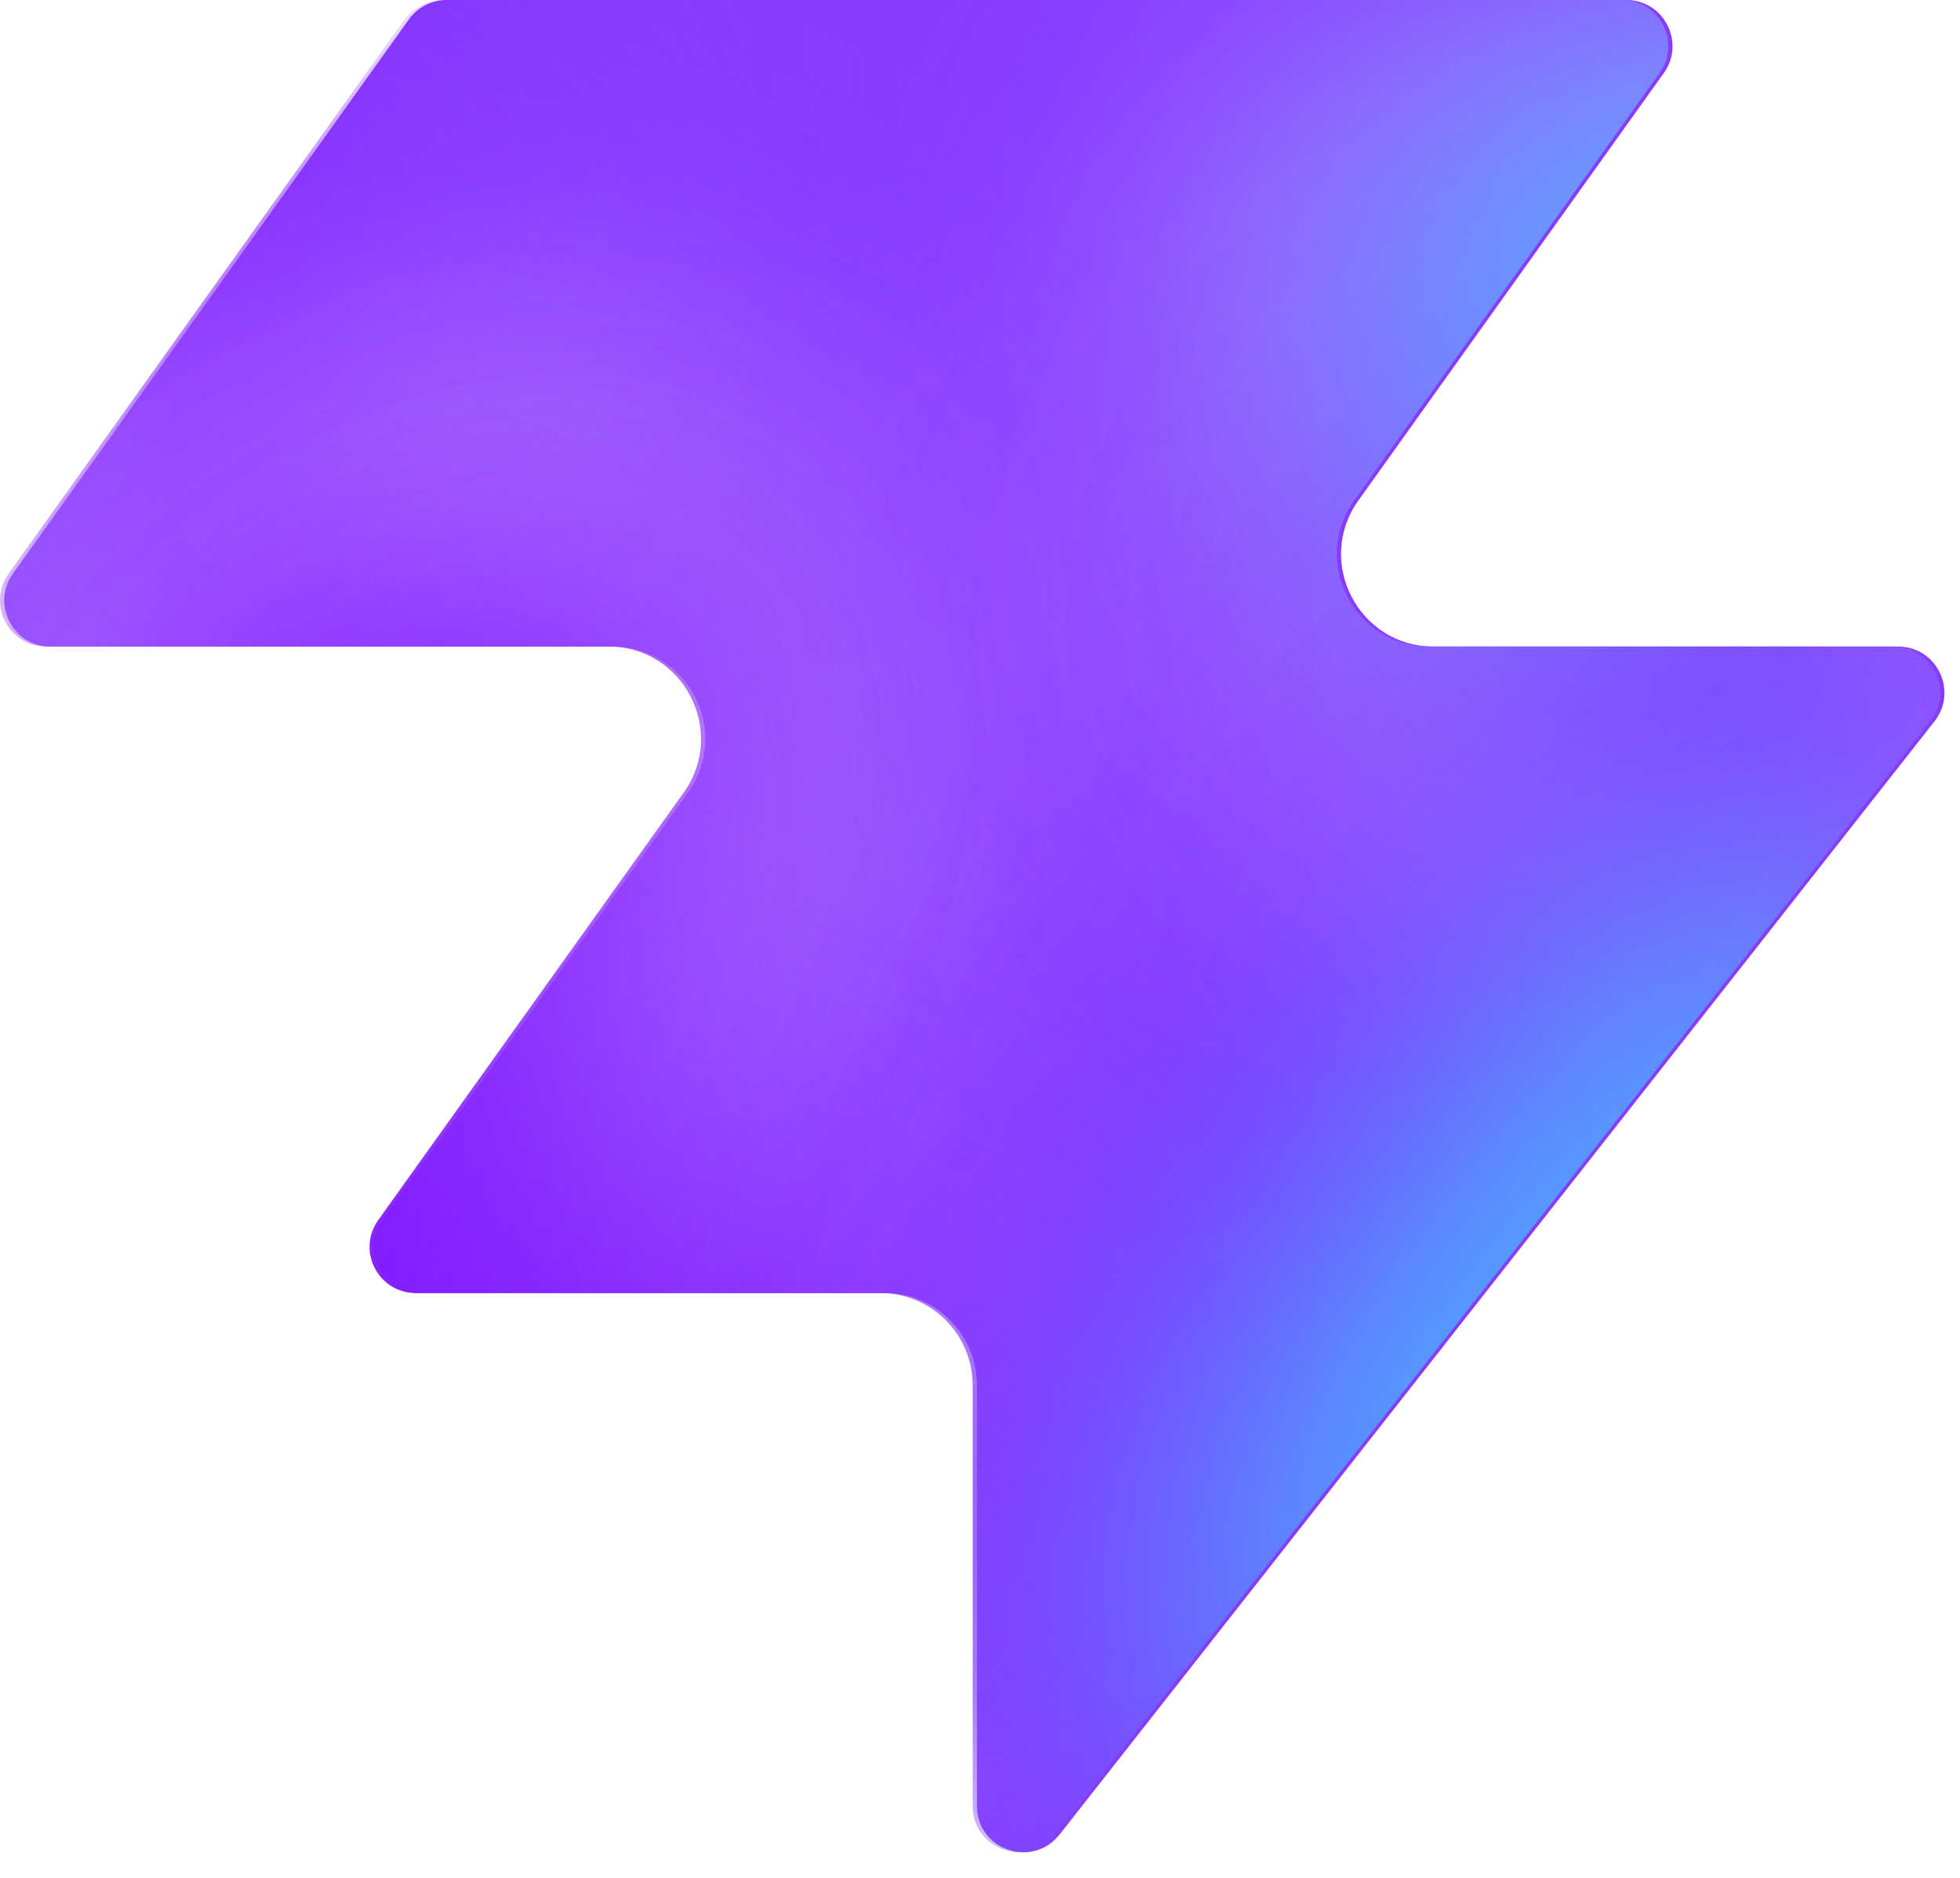
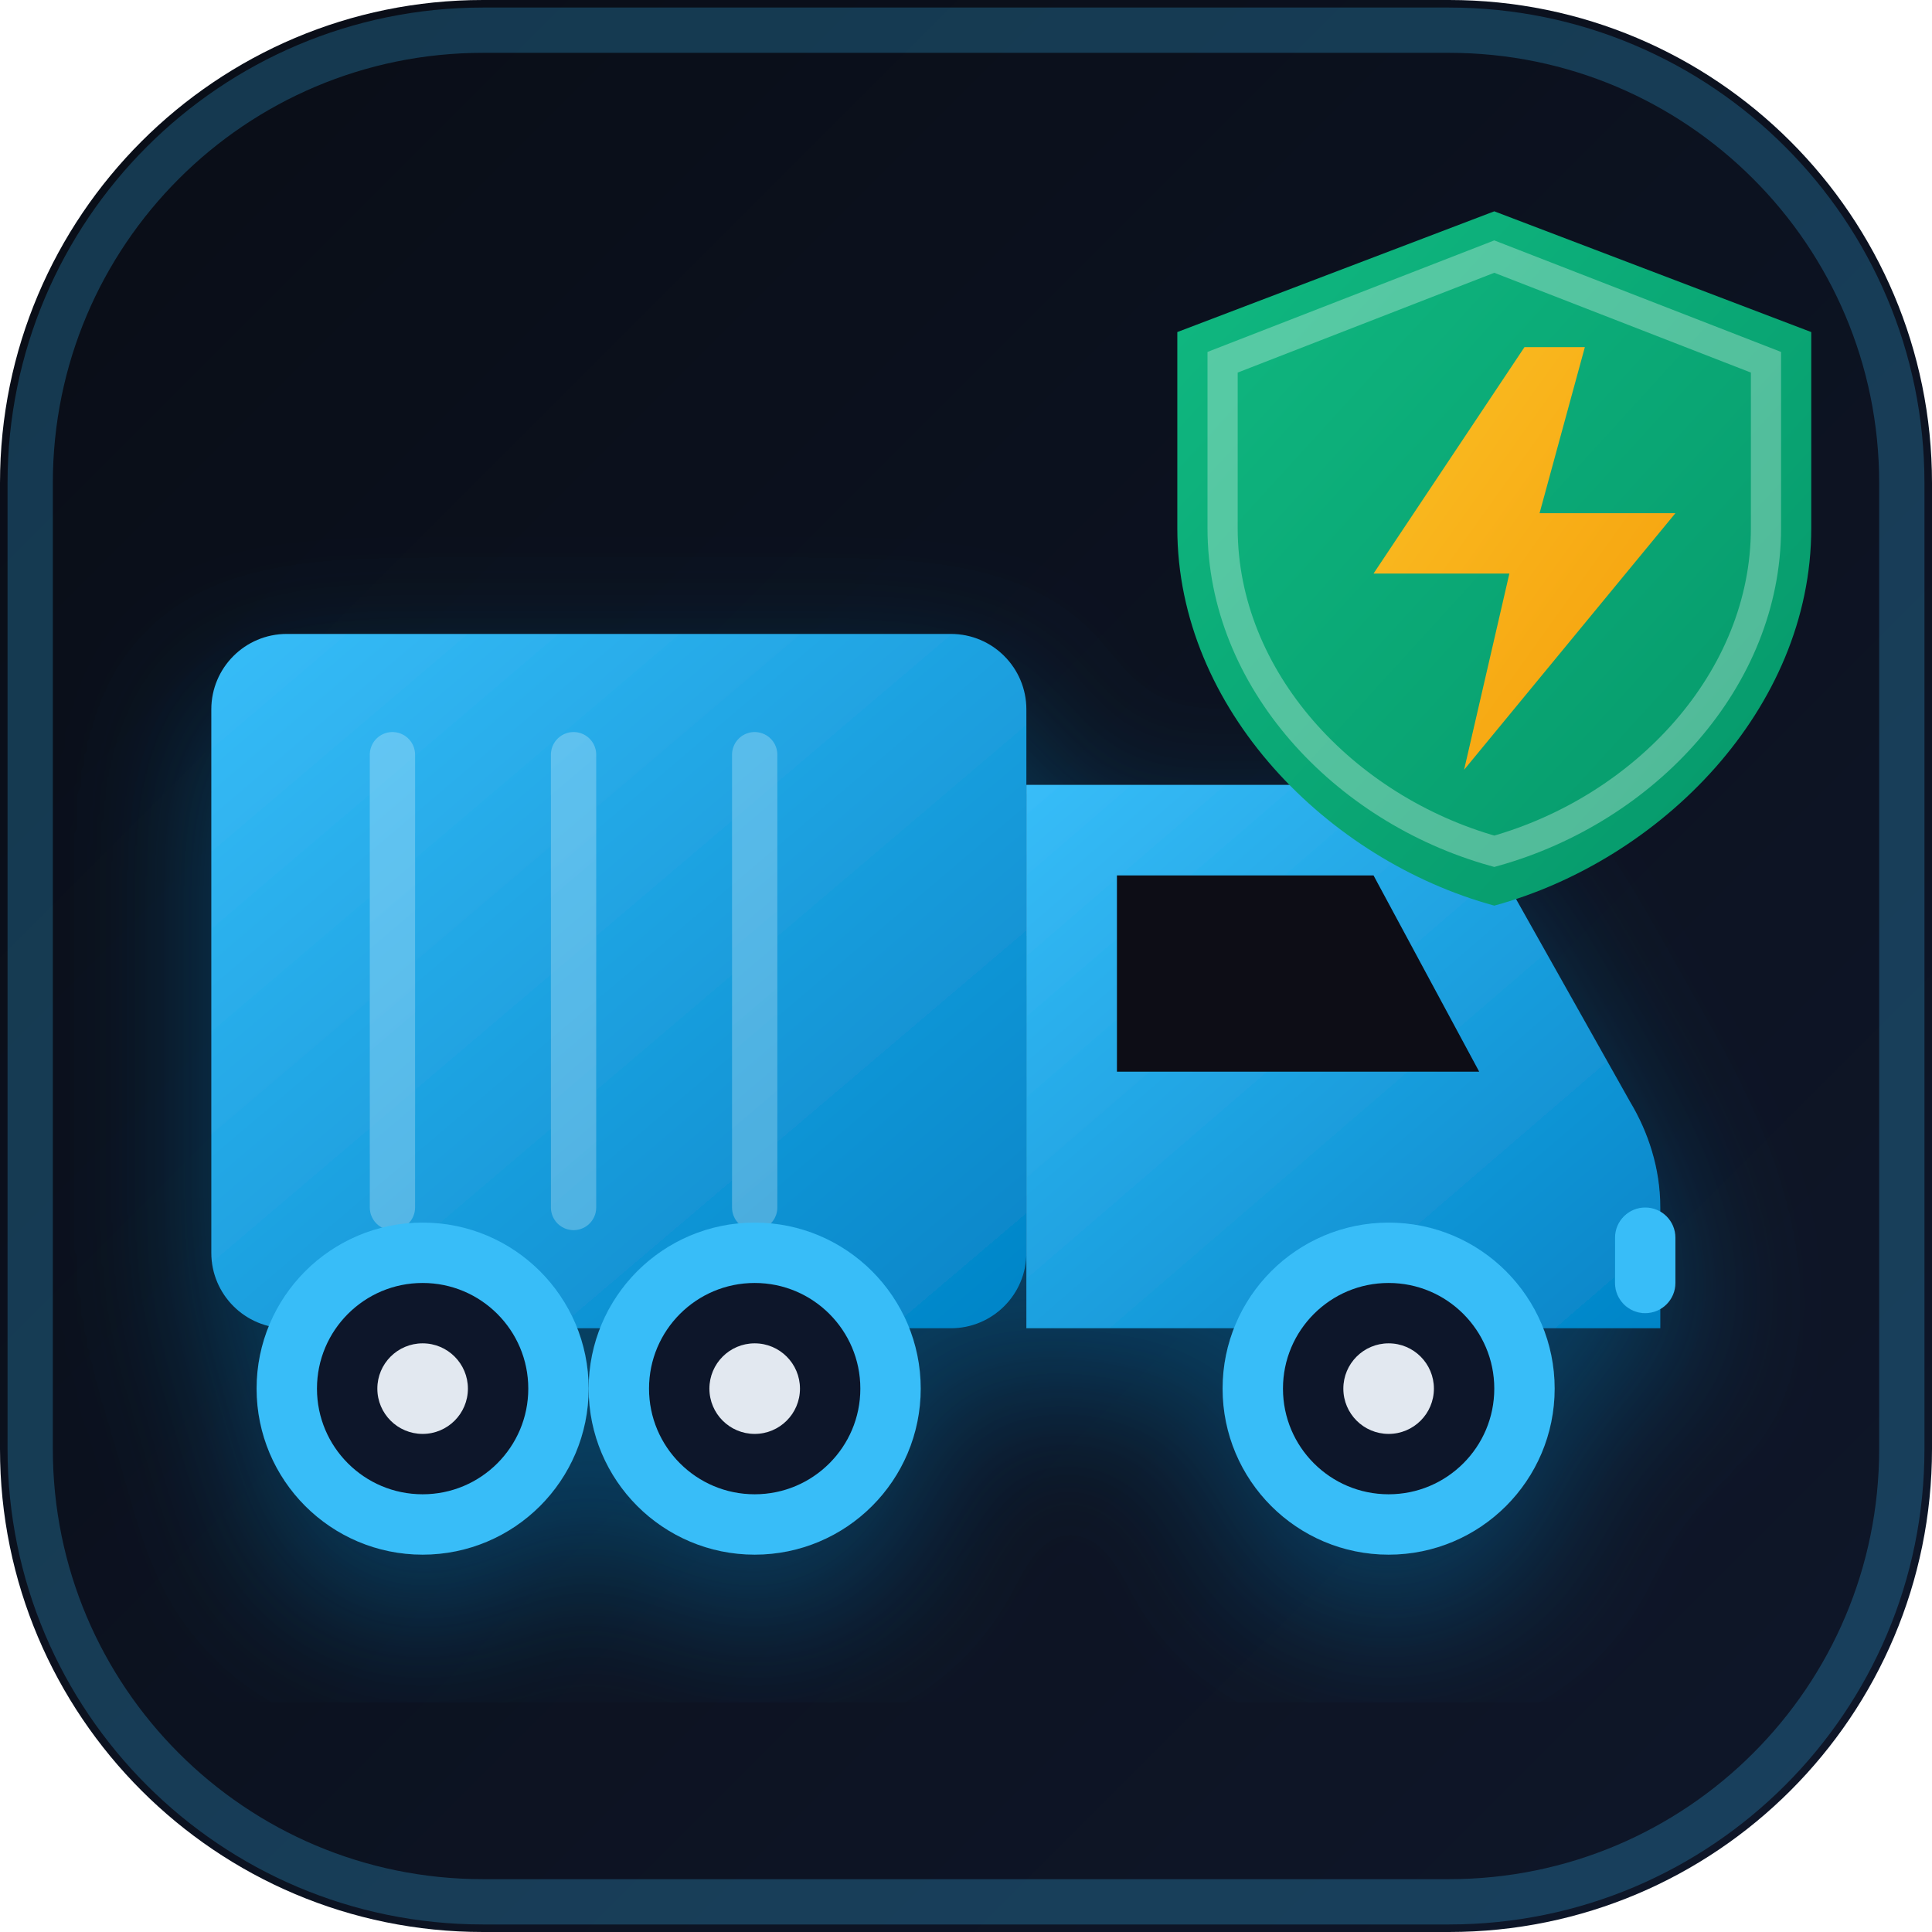
- <svg xmlns="http://www.w3.org/2000/svg" width="48" height="46" fill="none" viewBox="0 0 48 46">
-   <path fill="#863bff" d="M25.946 44.938c-.664.845-2.021.375-2.021-.698V33.937a2.26 2.26 0 0 0-2.262-2.262H10.287c-.92 0-1.456-1.04-.92-1.788l7.48-10.471c1.07-1.497 0-3.578-1.842-3.578H1.237c-.92 0-1.456-1.04-.92-1.788L10.013.474c.214-.297.556-.474.92-.474h28.894c.92 0 1.456 1.04.92 1.788l-7.48 10.471c-1.07 1.498 0 3.579 1.842 3.579h11.377c.943 0 1.473 1.088.89 1.83L25.947 44.94z" style="fill:#863bff;fill:color(display-p3 .525 .23 1);fill-opacity:1" />
-   <mask id="a" width="48" height="46" x="0" y="0" maskUnits="userSpaceOnUse" style="mask-type:alpha">
-     <path fill="#000" d="M25.842 44.938c-.664.844-2.021.375-2.021-.698V33.937a2.26 2.26 0 0 0-2.262-2.262H10.183c-.92 0-1.456-1.04-.92-1.788l7.48-10.471c1.07-1.498 0-3.579-1.842-3.579H1.133c-.92 0-1.456-1.04-.92-1.787L9.91.473c.214-.297.556-.474.92-.474h28.894c.92 0 1.456 1.04.92 1.788l-7.48 10.471c-1.07 1.498 0 3.578 1.842 3.578h11.377c.943 0 1.473 1.088.89 1.832L25.843 44.94z" style="fill:#000;fill-opacity:1" />
-   </mask>
-   <g mask="url(#a)">
-     <g filter="url(#b)">
-       <ellipse cx="5.508" cy="14.704" fill="#ede6ff" rx="5.508" ry="14.704" style="fill:#ede6ff;fill:color(display-p3 .927 .903 1);fill-opacity:1" transform="matrix(.00324 1 1 -.00324 -4.47 31.516)" />
-     </g>
-     <g filter="url(#c)">
-       <ellipse cx="10.399" cy="29.851" fill="#ede6ff" rx="10.399" ry="29.851" style="fill:#ede6ff;fill:color(display-p3 .927 .903 1);fill-opacity:1" transform="matrix(.00324 1 1 -.00324 -39.328 7.883)" />
-     </g>
-     <g filter="url(#d)">
-       <ellipse cx="5.508" cy="30.487" fill="#7e14ff" rx="5.508" ry="30.487" style="fill:#7e14ff;fill:color(display-p3 .492 .077 1);fill-opacity:1" transform="rotate(89.814 -25.913 -14.639)scale(1 -1)" />
-     </g>
-     <g filter="url(#e)">
-       <ellipse cx="5.508" cy="30.599" fill="#7e14ff" rx="5.508" ry="30.599" style="fill:#7e14ff;fill:color(display-p3 .492 .077 1);fill-opacity:1" transform="rotate(89.814 -32.644 -3.334)scale(1 -1)" />
-     </g>
-     <g filter="url(#f)">
-       <ellipse cx="5.508" cy="30.599" fill="#7e14ff" rx="5.508" ry="30.599" style="fill:#7e14ff;fill:color(display-p3 .492 .077 1);fill-opacity:1" transform="matrix(.00324 1 1 -.00324 -34.34 30.47)" />
-     </g>
-     <g filter="url(#g)">
-       <ellipse cx="14.072" cy="22.078" fill="#ede6ff" rx="14.072" ry="22.078" style="fill:#ede6ff;fill:color(display-p3 .927 .903 1);fill-opacity:1" transform="rotate(93.35 24.506 48.493)scale(-1 1)" />
-     </g>
-     <g filter="url(#h)">
-       <ellipse cx="3.47" cy="21.501" fill="#7e14ff" rx="3.47" ry="21.501" style="fill:#7e14ff;fill:color(display-p3 .492 .077 1);fill-opacity:1" transform="rotate(89.009 28.708 47.59)scale(-1 1)" />
-     </g>
-     <g filter="url(#i)">
-       <ellipse cx="3.47" cy="21.501" fill="#7e14ff" rx="3.47" ry="21.501" style="fill:#7e14ff;fill:color(display-p3 .492 .077 1);fill-opacity:1" transform="rotate(89.009 28.708 47.59)scale(-1 1)" />
-     </g>
-     <g filter="url(#j)">
-       <ellipse cx=".387" cy="8.972" fill="#7e14ff" rx="4.407" ry="29.108" style="fill:#7e14ff;fill:color(display-p3 .492 .077 1);fill-opacity:1" transform="rotate(39.51 .387 8.972)" />
-     </g>
-     <g filter="url(#k)">
-       <ellipse cx="47.523" cy="-6.092" fill="#7e14ff" rx="4.407" ry="29.108" style="fill:#7e14ff;fill:color(display-p3 .492 .077 1);fill-opacity:1" transform="rotate(37.892 47.523 -6.092)" />
-     </g>
-     <g filter="url(#l)">
-       <ellipse cx="41.412" cy="6.333" fill="#47bfff" rx="5.971" ry="9.665" style="fill:#47bfff;fill:color(display-p3 .28 .748 1);fill-opacity:1" transform="rotate(37.892 41.412 6.333)" />
-     </g>
-     <g filter="url(#m)">
-       <ellipse cx="-1.879" cy="38.332" fill="#7e14ff" rx="4.407" ry="29.108" style="fill:#7e14ff;fill:color(display-p3 .492 .077 1);fill-opacity:1" transform="rotate(37.892 -1.88 38.332)" />
-     </g>
-     <g filter="url(#n)">
-       <ellipse cx="-1.879" cy="38.332" fill="#7e14ff" rx="4.407" ry="29.108" style="fill:#7e14ff;fill:color(display-p3 .492 .077 1);fill-opacity:1" transform="rotate(37.892 -1.88 38.332)" />
-     </g>
-     <g filter="url(#o)">
-       <ellipse cx="35.651" cy="29.907" fill="#7e14ff" rx="4.407" ry="29.108" style="fill:#7e14ff;fill:color(display-p3 .492 .077 1);fill-opacity:1" transform="rotate(37.892 35.651 29.907)" />
-     </g>
-     <g filter="url(#p)">
-       <ellipse cx="38.418" cy="32.4" fill="#47bfff" rx="5.971" ry="15.297" style="fill:#47bfff;fill:color(display-p3 .28 .748 1);fill-opacity:1" transform="rotate(37.892 38.418 32.4)" />
-     </g>
-   </g>
+ <svg xmlns="http://www.w3.org/2000/svg" viewBox="0 0 64 64" fill="none">
  <defs>
-     <filter id="b" width="60.045" height="41.654" x="-19.77" y="16.149" color-interpolation-filters="sRGB" filterUnits="userSpaceOnUse">
-       <feFlood flood-opacity="0" result="BackgroundImageFix" />
-       <feBlend in="SourceGraphic" in2="BackgroundImageFix" result="shape" />
-       <feGaussianBlur result="effect1_foregroundBlur_2002_17158" stdDeviation="7.659" />
-     </filter>
-     <filter id="c" width="90.34" height="51.437" x="-54.613" y="-7.533" color-interpolation-filters="sRGB" filterUnits="userSpaceOnUse">
-       <feFlood flood-opacity="0" result="BackgroundImageFix" />
-       <feBlend in="SourceGraphic" in2="BackgroundImageFix" result="shape" />
-       <feGaussianBlur result="effect1_foregroundBlur_2002_17158" stdDeviation="7.659" />
-     </filter>
-     <filter id="d" width="79.355" height="29.4" x="-49.64" y="2.03" color-interpolation-filters="sRGB" filterUnits="userSpaceOnUse">
-       <feFlood flood-opacity="0" result="BackgroundImageFix" />
-       <feBlend in="SourceGraphic" in2="BackgroundImageFix" result="shape" />
-       <feGaussianBlur result="effect1_foregroundBlur_2002_17158" stdDeviation="4.596" />
-     </filter>
-     <filter id="e" width="79.579" height="29.4" x="-45.045" y="20.029" color-interpolation-filters="sRGB" filterUnits="userSpaceOnUse">
-       <feFlood flood-opacity="0" result="BackgroundImageFix" />
-       <feBlend in="SourceGraphic" in2="BackgroundImageFix" result="shape" />
-       <feGaussianBlur result="effect1_foregroundBlur_2002_17158" stdDeviation="4.596" />
-     </filter>
-     <filter id="f" width="79.579" height="29.4" x="-43.513" y="21.178" color-interpolation-filters="sRGB" filterUnits="userSpaceOnUse">
-       <feFlood flood-opacity="0" result="BackgroundImageFix" />
-       <feBlend in="SourceGraphic" in2="BackgroundImageFix" result="shape" />
-       <feGaussianBlur result="effect1_foregroundBlur_2002_17158" stdDeviation="4.596" />
-     </filter>
-     <filter id="g" width="74.749" height="58.852" x="15.756" y="-17.901" color-interpolation-filters="sRGB" filterUnits="userSpaceOnUse">
-       <feFlood flood-opacity="0" result="BackgroundImageFix" />
-       <feBlend in="SourceGraphic" in2="BackgroundImageFix" result="shape" />
-       <feGaussianBlur result="effect1_foregroundBlur_2002_17158" stdDeviation="7.659" />
-     </filter>
-     <filter id="h" width="61.377" height="25.362" x="23.548" y="2.284" color-interpolation-filters="sRGB" filterUnits="userSpaceOnUse">
-       <feFlood flood-opacity="0" result="BackgroundImageFix" />
-       <feBlend in="SourceGraphic" in2="BackgroundImageFix" result="shape" />
-       <feGaussianBlur result="effect1_foregroundBlur_2002_17158" stdDeviation="4.596" />
-     </filter>
-     <filter id="i" width="61.377" height="25.362" x="23.548" y="2.284" color-interpolation-filters="sRGB" filterUnits="userSpaceOnUse">
-       <feFlood flood-opacity="0" result="BackgroundImageFix" />
-       <feBlend in="SourceGraphic" in2="BackgroundImageFix" result="shape" />
-       <feGaussianBlur result="effect1_foregroundBlur_2002_17158" stdDeviation="4.596" />
-     </filter>
-     <filter id="j" width="56.045" height="63.649" x="-27.636" y="-22.853" color-interpolation-filters="sRGB" filterUnits="userSpaceOnUse">
-       <feFlood flood-opacity="0" result="BackgroundImageFix" />
-       <feBlend in="SourceGraphic" in2="BackgroundImageFix" result="shape" />
-       <feGaussianBlur result="effect1_foregroundBlur_2002_17158" stdDeviation="4.596" />
-     </filter>
-     <filter id="k" width="54.814" height="64.646" x="20.116" y="-38.415" color-interpolation-filters="sRGB" filterUnits="userSpaceOnUse">
-       <feFlood flood-opacity="0" result="BackgroundImageFix" />
-       <feBlend in="SourceGraphic" in2="BackgroundImageFix" result="shape" />
-       <feGaussianBlur result="effect1_foregroundBlur_2002_17158" stdDeviation="4.596" />
-     </filter>
-     <filter id="l" width="33.541" height="35.313" x="24.641" y="-11.323" color-interpolation-filters="sRGB" filterUnits="userSpaceOnUse">
-       <feFlood flood-opacity="0" result="BackgroundImageFix" />
-       <feBlend in="SourceGraphic" in2="BackgroundImageFix" result="shape" />
-       <feGaussianBlur result="effect1_foregroundBlur_2002_17158" stdDeviation="4.596" />
-     </filter>
-     <filter id="m" width="54.814" height="64.646" x="-29.286" y="6.009" color-interpolation-filters="sRGB" filterUnits="userSpaceOnUse">
-       <feFlood flood-opacity="0" result="BackgroundImageFix" />
-       <feBlend in="SourceGraphic" in2="BackgroundImageFix" result="shape" />
-       <feGaussianBlur result="effect1_foregroundBlur_2002_17158" stdDeviation="4.596" />
-     </filter>
-     <filter id="n" width="54.814" height="64.646" x="-29.286" y="6.009" color-interpolation-filters="sRGB" filterUnits="userSpaceOnUse">
-       <feFlood flood-opacity="0" result="BackgroundImageFix" />
-       <feBlend in="SourceGraphic" in2="BackgroundImageFix" result="shape" />
-       <feGaussianBlur result="effect1_foregroundBlur_2002_17158" stdDeviation="4.596" />
-     </filter>
-     <filter id="o" width="54.814" height="64.646" x="8.244" y="-2.416" color-interpolation-filters="sRGB" filterUnits="userSpaceOnUse">
-       <feFlood flood-opacity="0" result="BackgroundImageFix" />
-       <feBlend in="SourceGraphic" in2="BackgroundImageFix" result="shape" />
-       <feGaussianBlur result="effect1_foregroundBlur_2002_17158" stdDeviation="4.596" />
-     </filter>
-     <filter id="p" width="39.409" height="43.623" x="18.713" y="10.588" color-interpolation-filters="sRGB" filterUnits="userSpaceOnUse">
-       <feFlood flood-opacity="0" result="BackgroundImageFix" />
-       <feBlend in="SourceGraphic" in2="BackgroundImageFix" result="shape" />
-       <feGaussianBlur result="effect1_foregroundBlur_2002_17158" stdDeviation="4.596" />
+     <linearGradient id="bgGrad" x1="0%" y1="0%" x2="100%" y2="100%">
+       <stop offset="0%" stop-color="#090d16" />
+       <stop offset="100%" stop-color="#0f172a" />
+     </linearGradient>
+     <linearGradient id="truckBody" x1="0%" y1="0%" x2="100%" y2="100%">
+       <stop offset="0%" stop-color="#38bdf8" />
+       <stop offset="100%" stop-color="#0284c7" />
+     </linearGradient>
+     <linearGradient id="weatherShield" x1="0%" y1="0%" x2="100%" y2="100%">
+       <stop offset="0%" stop-color="#10b981" />
+       <stop offset="100%" stop-color="#059669" />
+     </linearGradient>
+     <linearGradient id="boltGrad" x1="0%" y1="0%" x2="100%" y2="100%">
+       <stop offset="0%" stop-color="#fbbf24" />
+       <stop offset="100%" stop-color="#f59e0b" />
+     </linearGradient>
+     <filter id="iconGlow" x="-20%" y="-20%" width="140%" height="140%">
+       <feDropShadow dx="0" dy="2" stdDeviation="2.5" flood-color="#0284c7" flood-opacity="0.4" />
    </filter>
  </defs>
+   <rect width="64" height="64" rx="16" fill="url(#bgGrad)" />
+   <rect x="1" y="1" width="62" height="62" rx="15" stroke="rgba(56, 189, 248, 0.25)" stroke-width="1.5" />
+   <g filter="url(#iconGlow)">
+     <rect x="7" y="21" width="27" height="23" rx="2.5" fill="url(#truckBody)" />
+     <line x1="13" y1="25" x2="13" y2="40" stroke="rgba(255,255,255,0.25)" stroke-width="1.5" stroke-linecap="round" />
+     <line x1="19" y1="25" x2="19" y2="40" stroke="rgba(255,255,255,0.25)" stroke-width="1.5" stroke-linecap="round" />
+     <line x1="25" y1="25" x2="25" y2="40" stroke="rgba(255,255,255,0.25)" stroke-width="1.5" stroke-linecap="round" />
+     <path d="M34 26H46C47.5 26 48.8 27.2 49.5 28.5L54 36.5C54.6 37.5 55 38.7 55 40V44H34V26Z" fill="url(#truckBody)" />
+     <path d="M37 29H45.5L49 35.5H37V29Z" fill="#090d16" />
+     <rect x="53.5" y="40" width="2" height="3.5" rx="1" fill="#38bdf8" />
+     <circle cx="14" cy="46" r="4.5" fill="#0f172a" stroke="#38bdf8" stroke-width="2" />
+     <circle cx="14" cy="46" r="1.5" fill="#e2e8f0" />
+     <circle cx="25" cy="46" r="4.5" fill="#0f172a" stroke="#38bdf8" stroke-width="2" />
+     <circle cx="25" cy="46" r="1.5" fill="#e2e8f0" />
+     <circle cx="46" cy="46" r="4.5" fill="#0f172a" stroke="#38bdf8" stroke-width="2" />
+     <circle cx="46" cy="46" r="1.5" fill="#e2e8f0" />
+   </g>
+   <g transform="translate(39, 7)">
+     <path d="M10.5 0L21 4V10.5C21 16.5 16 21.5 10.5 23C5 21.5 0 16.5 0 10.5V4L10.5 0Z" fill="url(#weatherShield)" />
+     <path d="M10.5 1.5L19.5 5V10.5C19.5 15.5 15.5 19.8 10.5 21.2C5.5 19.8 1.5 15.5 1.5 10.5V5L10.5 1.5Z" stroke="rgba(255,255,255,0.3)" stroke-width="1" />
+     <path d="M11.5 4.5L6.5 12H11L9.5 18.5L16.5 10H12L13.5 4.5H11.5Z" fill="url(#boltGrad)" />
+   </g>
</svg>
